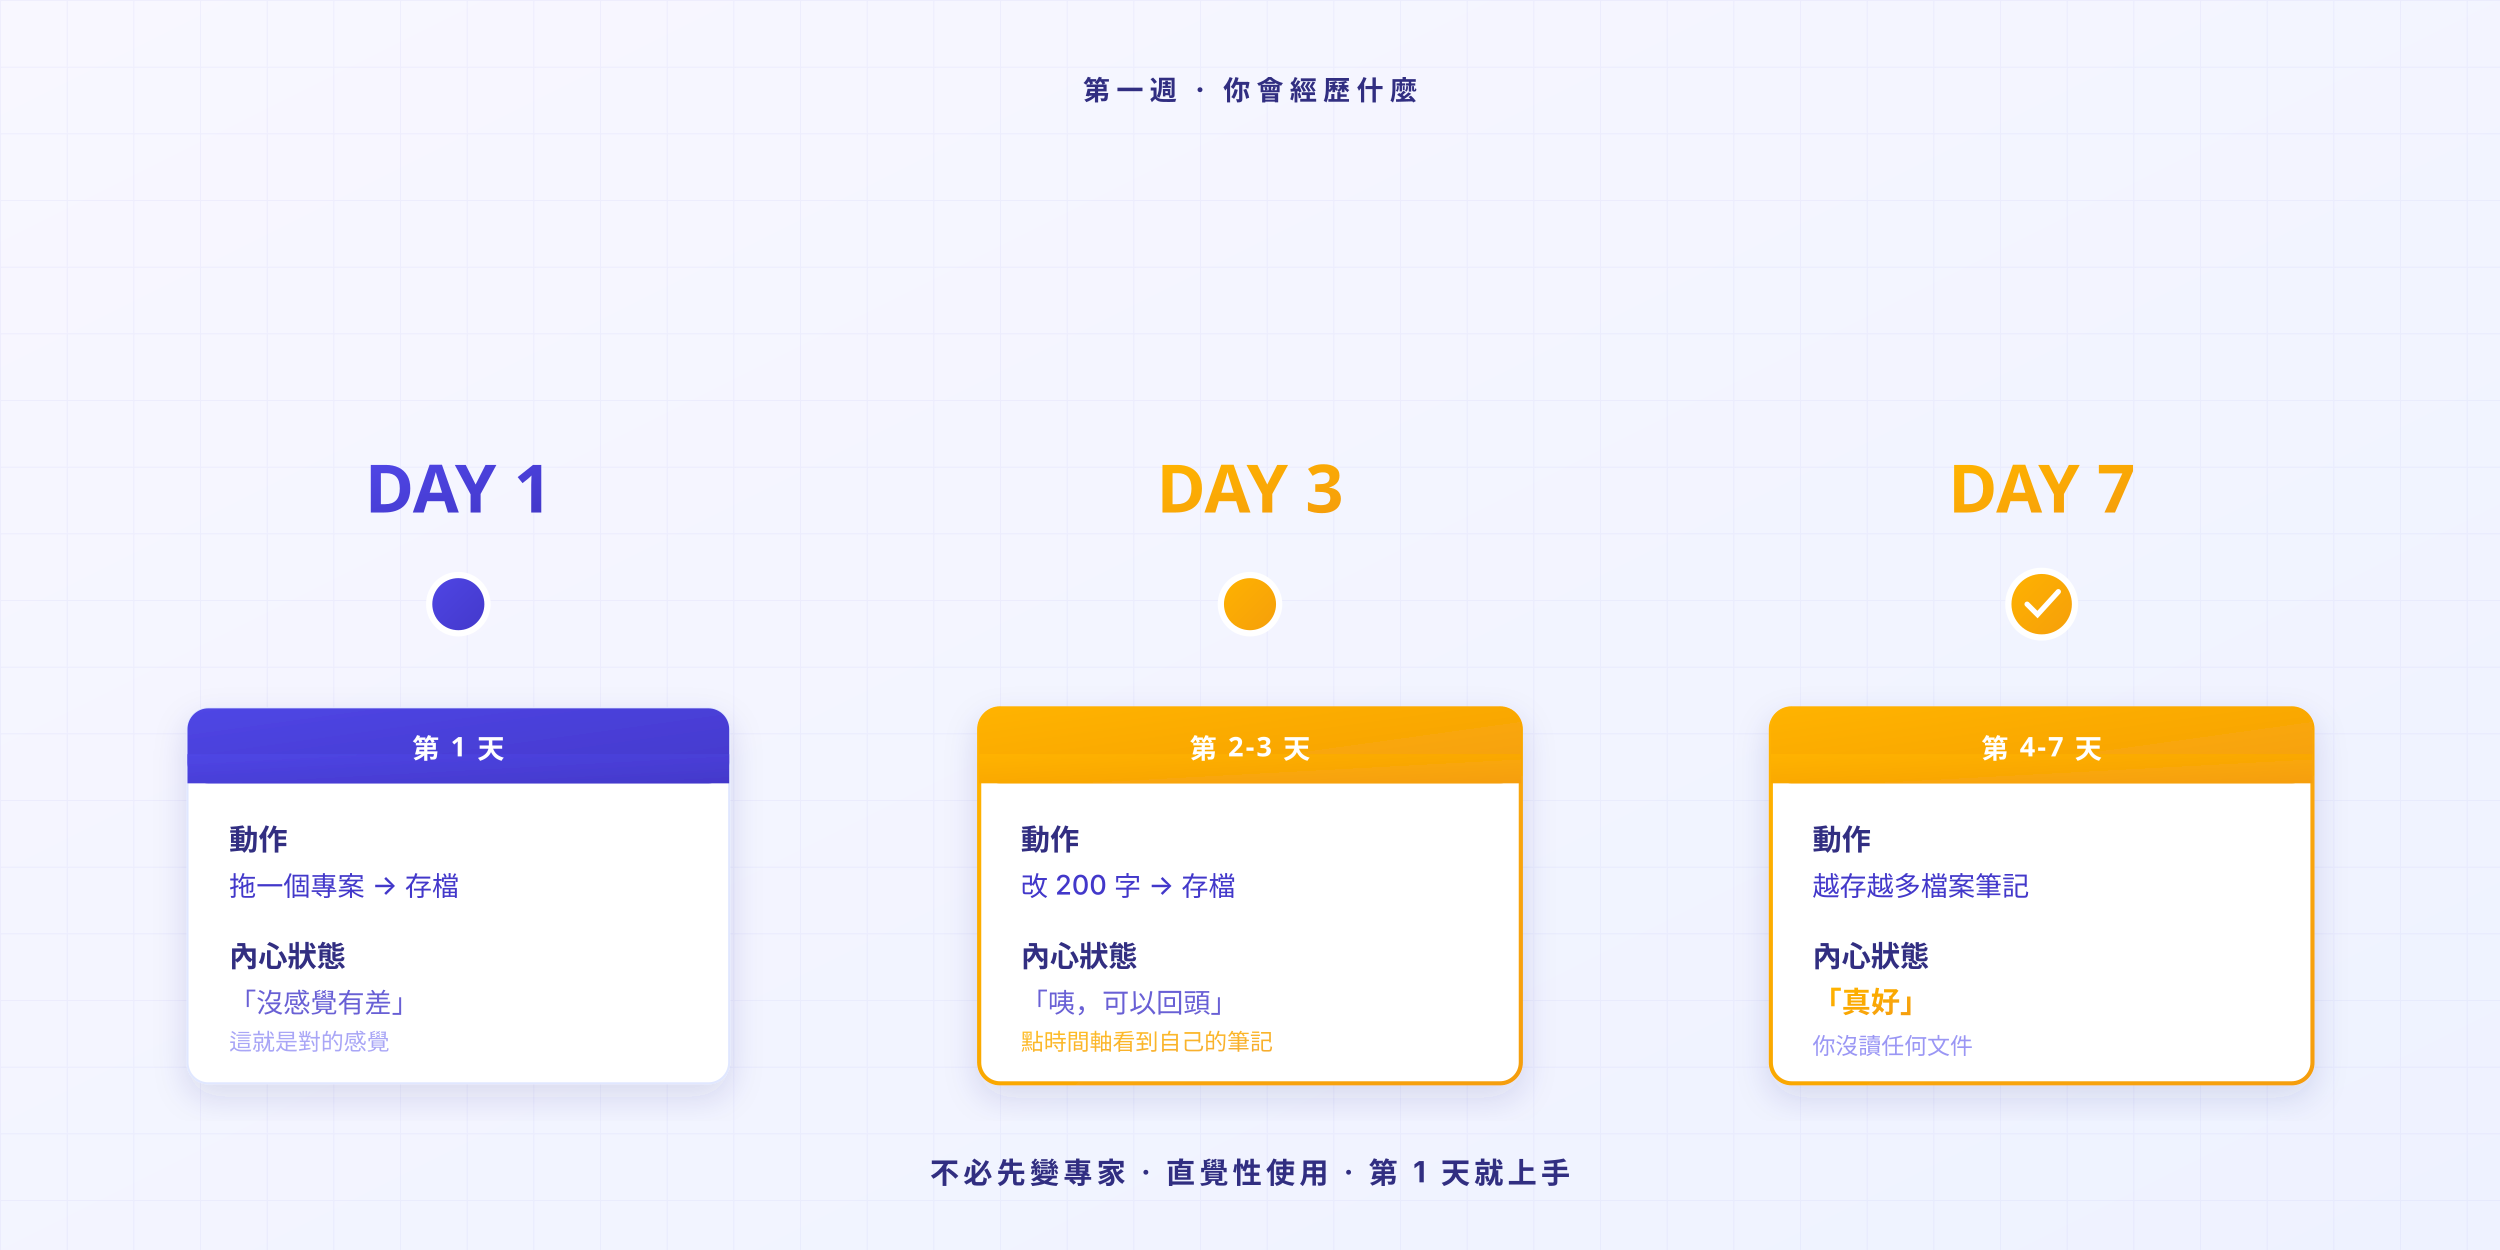
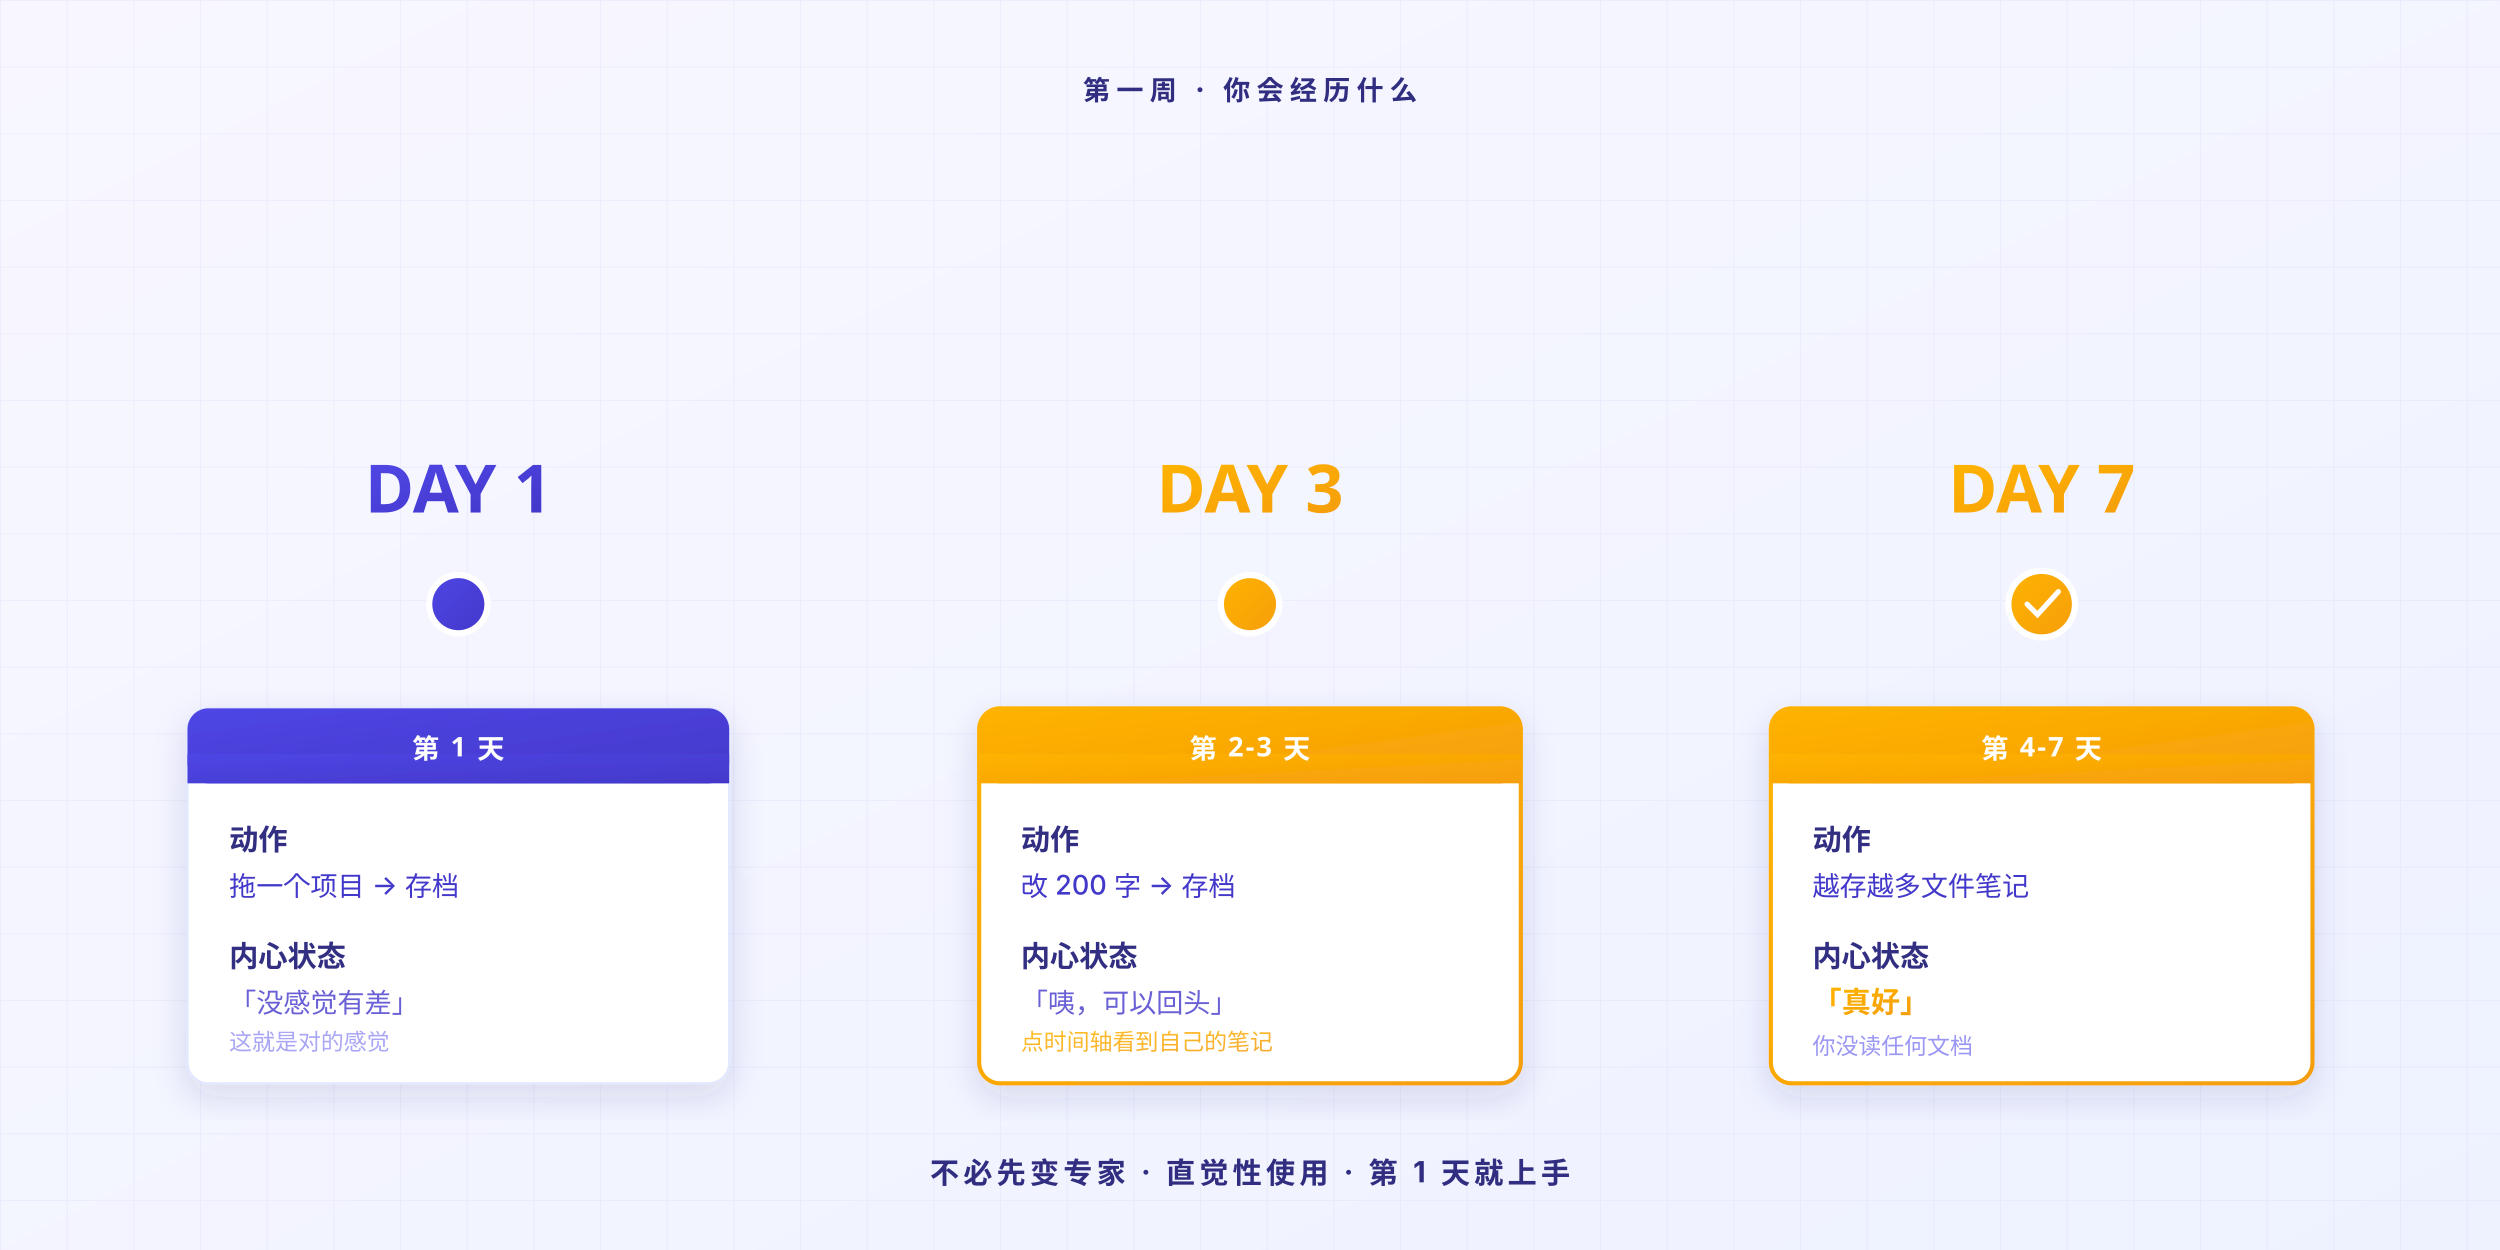
- <svg xmlns="http://www.w3.org/2000/svg" viewBox="0 0 1200 600" fill="none" font-family="'Inter','Noto Sans TC',system-ui,sans-serif">
+ <svg xmlns="http://www.w3.org/2000/svg" viewBox="0 0 1200 600" fill="none" font-family="'Inter','Noto Sans SC','PingFang SC',system-ui,sans-serif">
  <defs>
    <linearGradient id="g-indigo" x1="0" y1="0" x2="1" y2="1">
      <stop offset="0" stop-color="#4F46E5" />
      <stop offset="1" stop-color="#4338CA" />
    </linearGradient>
    <linearGradient id="g-amber" x1="0" y1="0" x2="1" y2="1">
      <stop offset="0" stop-color="#FFB300" />
      <stop offset="1" stop-color="#F59E0B" />
    </linearGradient>
    <linearGradient id="g-paper" x1="0" y1="0" x2="1" y2="1">
      <stop offset="0" stop-color="#F8F7FF" />
      <stop offset="1" stop-color="#EEF2FF" />
    </linearGradient>
    <pattern id="grid" x="0" y="0" width="32" height="32" patternUnits="userSpaceOnUse">
      <path d="M 32 0 L 0 0 0 32" fill="none" stroke="#4338CA" stroke-width="1" opacity="0.05" />
    </pattern>
    <filter id="shadow">
      <feDropShadow dx="0" dy="6" stdDeviation="8" flood-color="#312E81" flood-opacity="0.14" />
    </filter>
  </defs>
  <rect width="1200" height="600" fill="url(#g-paper)" />
  <rect width="1200" height="600" fill="url(#grid)" />
-   <text x="600" y="48" font-size="13" font-weight="800" fill="#312E81" text-anchor="middle" letter-spacing="3">第一週 · 你會經歷什麼</text>
+   <text x="600" y="48" font-size="13" font-weight="800" fill="#312E81" text-anchor="middle" letter-spacing="3">第一周 · 你会经历什么</text>
  <line x1="160" y1="290" x2="1040" y2="290" stroke="url(#g-indigo)" stroke-width="3" />
  <g transform="translate(220, 290)">
    <circle cx="0" cy="0" r="14" fill="url(#g-indigo)" stroke="#ffffff" stroke-width="3" />
    <text x="0" y="-44" font-size="32" font-weight="900" fill="url(#g-indigo)" text-anchor="middle" font-family="system-ui,sans-serif">DAY 1</text>
    <g transform="translate(-130, 50)" filter="url(#shadow)">
      <rect width="260" height="180" rx="10" fill="#ffffff" stroke="#E0E7FF" />
      <rect width="260" height="36" rx="10" fill="url(#g-indigo)" />
      <rect y="22" width="260" height="14" fill="url(#g-indigo)" />
      <text x="130" y="24" font-size="13" font-weight="700" fill="#ffffff" text-anchor="middle" font-family="system-ui,sans-serif" letter-spacing="1">第 1 天</text>
-       <text x="20" y="68" font-size="14" font-weight="700" fill="#312E81">動作</text>
-       <text x="20" y="90" font-size="13" font-weight="500" fill="#4338CA">拖一個專案 → 存檔</text>
-       <text x="20" y="124" font-size="14" font-weight="700" fill="#312E81">內心狀態</text>
-       <text x="20" y="146" font-size="13" font-weight="500" fill="#4338CA" opacity="0.8">「沒感覺有差」</text>
-       <text x="20" y="164" font-size="11" font-weight="500" fill="#6F6AF0" opacity="0.6">這就是對的感覺</text>
+       <text x="20" y="68" font-size="14" font-weight="700" fill="#312E81">动作</text>
+       <text x="20" y="90" font-size="13" font-weight="500" fill="#4338CA">拖一个项目 → 存档</text>
+       <text x="20" y="124" font-size="14" font-weight="700" fill="#312E81">内心状态</text>
+       <text x="20" y="146" font-size="13" font-weight="500" fill="#4338CA" opacity="0.8">「没感觉有差」</text>
+       <text x="20" y="164" font-size="11" font-weight="500" fill="#6F6AF0" opacity="0.6">这就是对的感觉</text>
    </g>
  </g>
  <g transform="translate(600, 290)">
    <circle cx="0" cy="0" r="14" fill="url(#g-amber)" stroke="#ffffff" stroke-width="3" />
    <text x="0" y="-44" font-size="32" font-weight="900" fill="url(#g-amber)" text-anchor="middle" font-family="system-ui,sans-serif">DAY 3</text>
    <g transform="translate(-130, 50)" filter="url(#shadow)">
      <rect width="260" height="180" rx="10" fill="#ffffff" stroke="url(#g-amber)" stroke-width="2" />
      <rect width="260" height="36" rx="10" fill="url(#g-amber)" />
      <rect y="22" width="260" height="14" fill="url(#g-amber)" />
      <text x="130" y="24" font-size="13" font-weight="700" fill="#ffffff" text-anchor="middle" font-family="system-ui,sans-serif" letter-spacing="1">第 2-3 天</text>
-       <text x="20" y="68" font-size="14" font-weight="700" fill="#312E81">動作</text>
-       <text x="20" y="90" font-size="13" font-weight="500" fill="#4338CA">改 200 字 → 存檔</text>
-       <text x="20" y="124" font-size="14" font-weight="700" fill="#312E81">內心狀態</text>
-       <text x="20" y="146" font-size="13" font-weight="500" fill="#4338CA" opacity="0.8">「咦，可以回頭」</text>
-       <text x="20" y="164" font-size="11" font-weight="500" fill="url(#g-amber)" opacity="0.85">點時間軸看到自己的筆記</text>
+       <text x="20" y="68" font-size="14" font-weight="700" fill="#312E81">动作</text>
+       <text x="20" y="90" font-size="13" font-weight="500" fill="#4338CA">改 200 字 → 存档</text>
+       <text x="20" y="124" font-size="14" font-weight="700" fill="#312E81">内心状态</text>
+       <text x="20" y="146" font-size="13" font-weight="500" fill="#4338CA" opacity="0.8">「咦，可以回头」</text>
+       <text x="20" y="164" font-size="11" font-weight="500" fill="url(#g-amber)" opacity="0.85">点时间轴看到自己的笔记</text>
    </g>
  </g>
  <g transform="translate(980, 290)">
    <circle cx="0" cy="0" r="16" fill="url(#g-amber)" stroke="#ffffff" stroke-width="3" />
    <path d="M-7 0 L-2 5 L8 -6" stroke="#ffffff" stroke-width="2.5" stroke-linecap="round" fill="none" />
    <text x="0" y="-44" font-size="32" font-weight="900" fill="url(#g-amber)" text-anchor="middle" font-family="system-ui,sans-serif">DAY 7</text>
    <g transform="translate(-130, 50)" filter="url(#shadow)">
      <rect width="260" height="180" rx="10" fill="#ffffff" stroke="url(#g-amber)" stroke-width="2" />
      <rect width="260" height="36" rx="10" fill="url(#g-amber)" />
      <rect y="22" width="260" height="14" fill="url(#g-amber)" />
      <text x="130" y="24" font-size="13" font-weight="700" fill="#ffffff" text-anchor="middle" font-family="system-ui,sans-serif" letter-spacing="1">第 4-7 天</text>
-       <text x="20" y="68" font-size="14" font-weight="700" fill="#312E81">動作</text>
-       <text x="20" y="90" font-size="13" font-weight="500" fill="#4338CA">越存越多檔案筆記</text>
-       <text x="20" y="124" font-size="14" font-weight="700" fill="#312E81">內心狀態</text>
+       <text x="20" y="68" font-size="14" font-weight="700" fill="#312E81">动作</text>
+       <text x="20" y="90" font-size="13" font-weight="500" fill="#4338CA">越存越多文件笔记</text>
+       <text x="20" y="124" font-size="14" font-weight="700" fill="#312E81">内心状态</text>
      <text x="20" y="146" font-size="14" font-weight="800" fill="url(#g-amber)">「真好」</text>
-       <text x="20" y="166" font-size="11" font-weight="500" fill="#6F6AF0" opacity="0.7">你沒讀任何文件</text>
+       <text x="20" y="166" font-size="11" font-weight="500" fill="#6F6AF0" opacity="0.7">你没读任何文档</text>
    </g>
  </g>
-   <text x="600" y="568" font-size="14" font-weight="700" fill="#312E81" text-anchor="middle" letter-spacing="2">不必先變專家 · 直覺性使用 · 第 1 天就上手</text>
+   <text x="600" y="568" font-size="14" font-weight="700" fill="#312E81" text-anchor="middle" letter-spacing="2">不必先变专家 · 直觉性使用 · 第 1 天就上手</text>
</svg>
